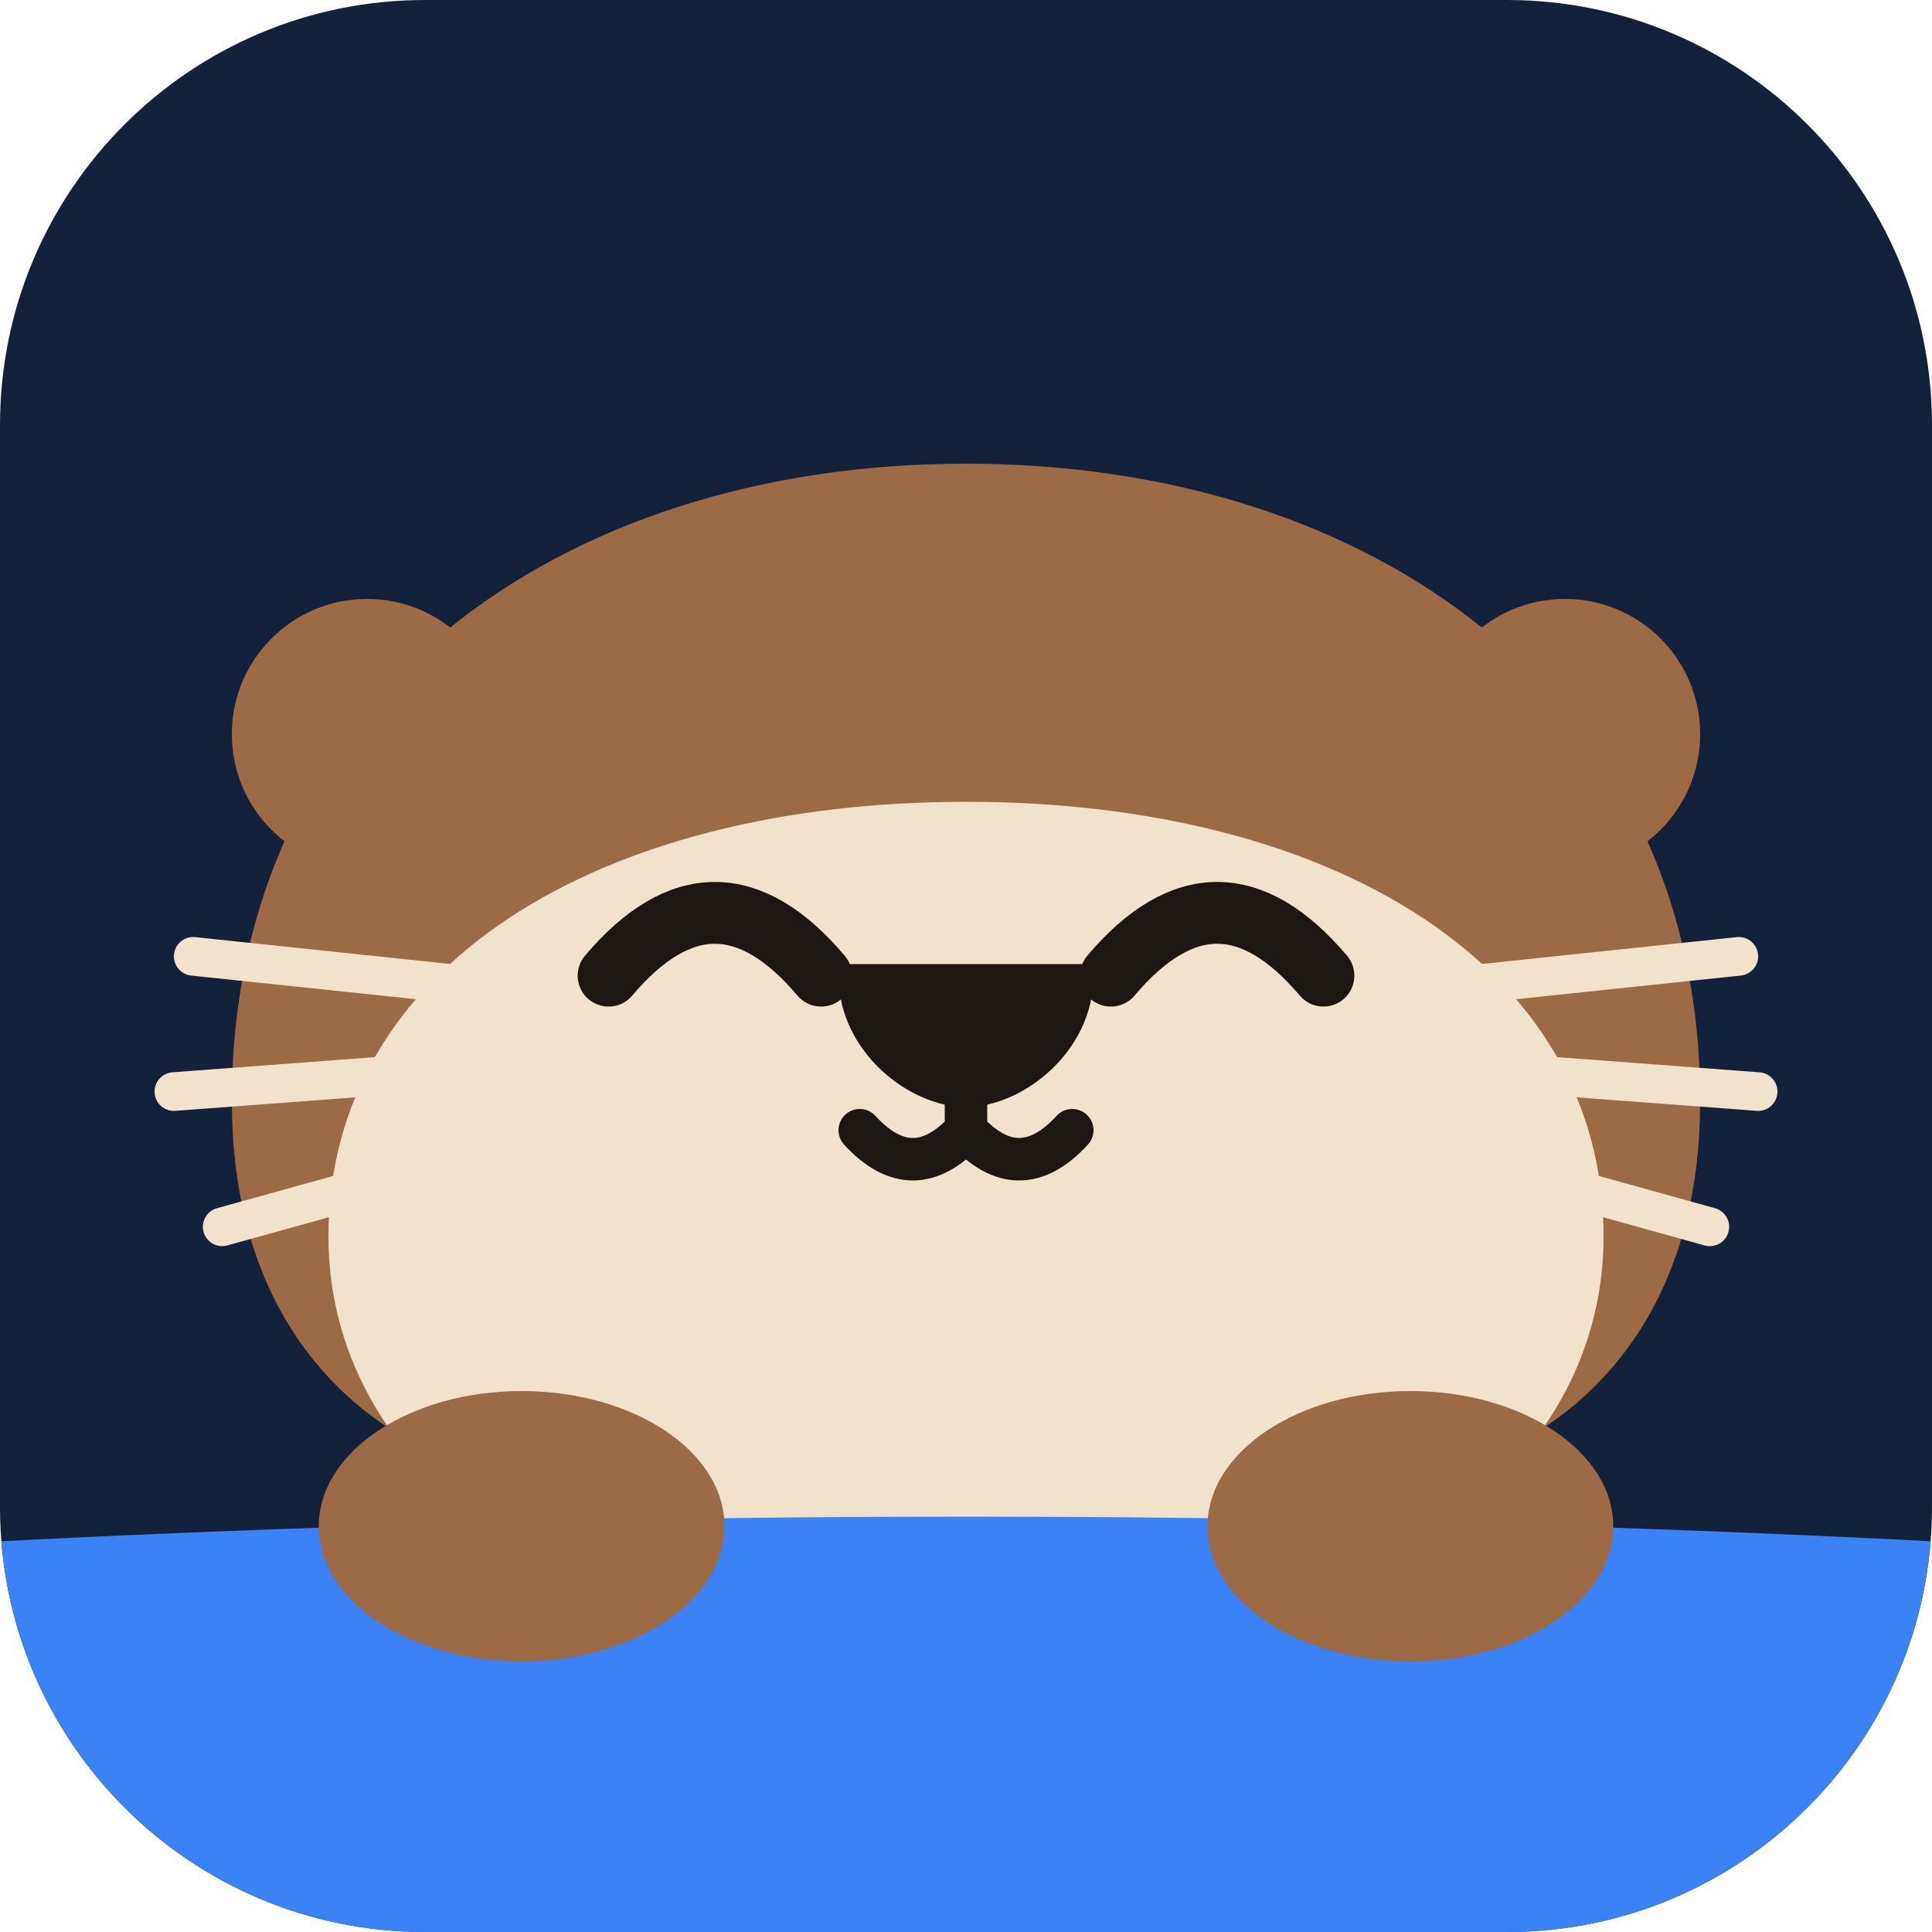
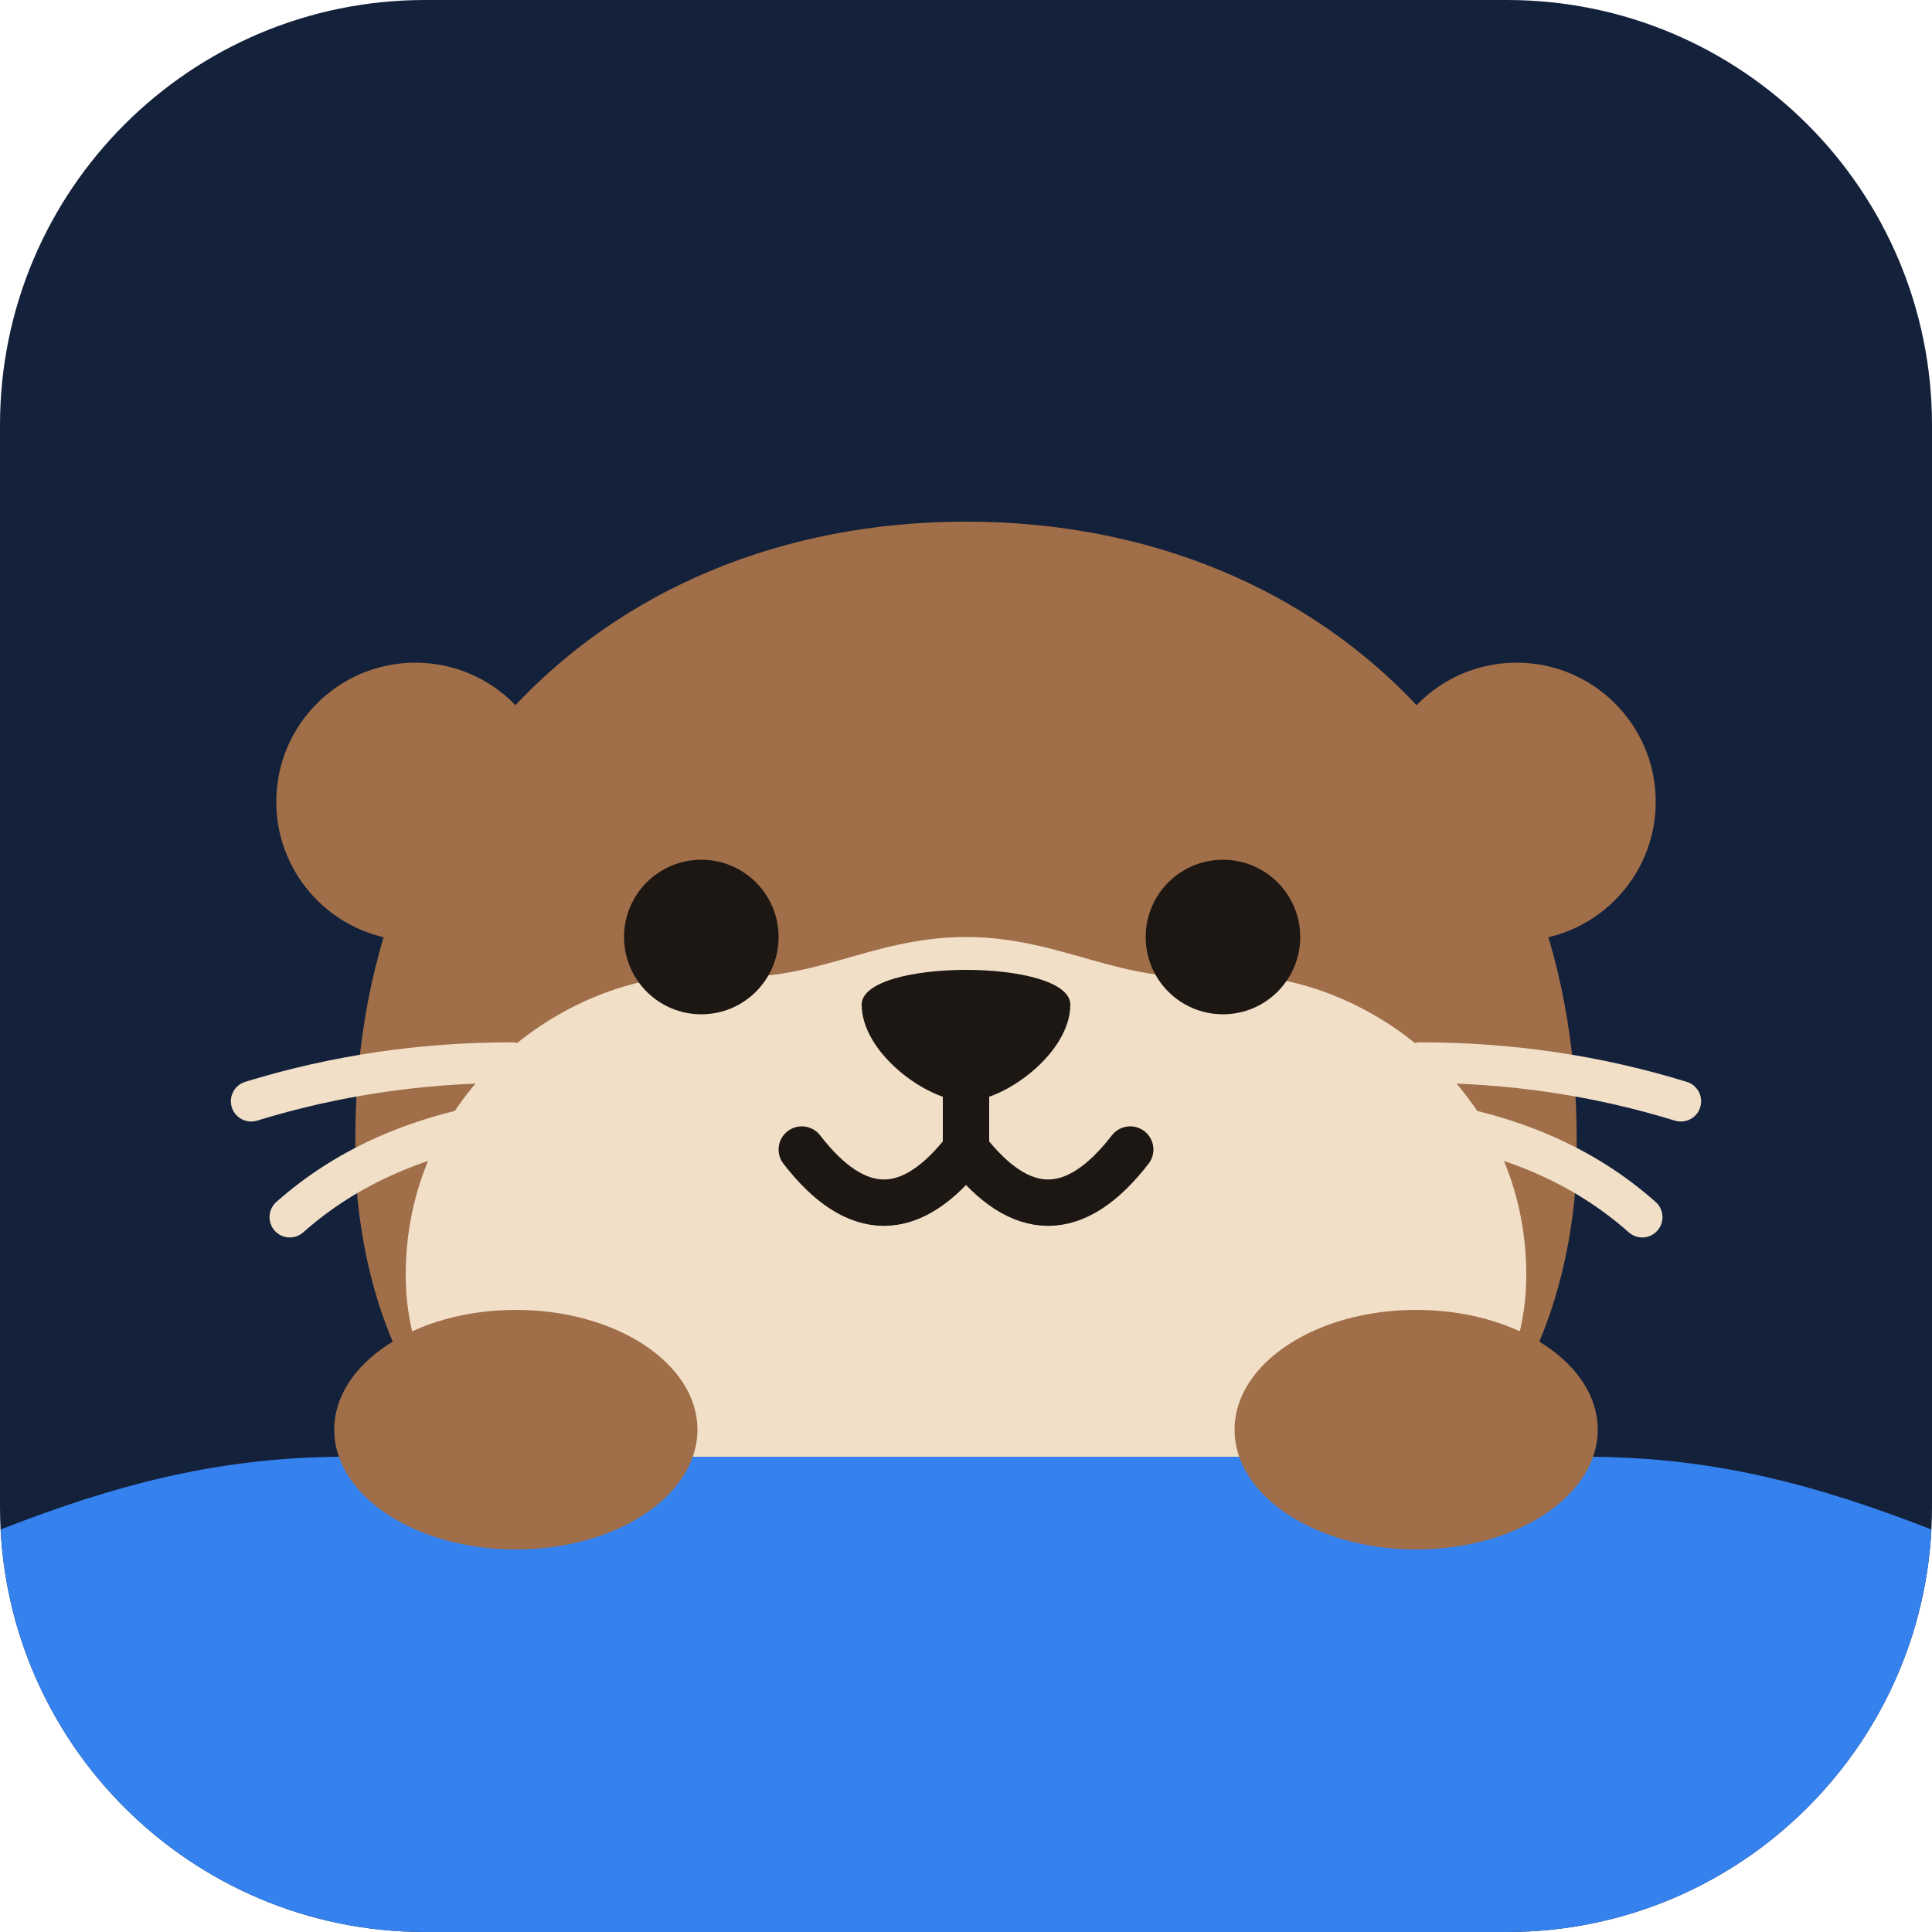
<svg xmlns="http://www.w3.org/2000/svg" viewBox="0 0 100 100">
  <defs>
    <clipPath id="otter-tile">
      <rect width="100" height="100" rx="22" />
    </clipPath>
  </defs>
  <rect width="100" height="100" rx="22" fill="#14213b" />
  <g clip-path="url(#otter-tile)">
+     <circle cx="21.5" cy="41.5" r="7.2" fill="#a06e48" />
+     <circle cx="78.5" cy="41.5" r="7.2" fill="#a06e48" />
+     <path d="M18.5 62 C17 41 31 27 50 27 C69 27 83 41 81.5 62 C80.5 72 75 78 68 80 L32 80 C25 78 19.5 72 18.5 62 Z" fill="#a06e48" />
+     <path d="M21 66 C21 56 30 50 37 50.5 C42 51 45 48.5 50 48.5 C55 48.5 58 51 63 50.5 C70 50 79 56 79 66 C79 76 68 82 50 82 C32 82 21 76 21 66 Z" fill="#f1dfc8" />
+     <g stroke="#f1dfc8" stroke-width="2.1" stroke-linecap="round" fill="none">
+       <path d="M26.5 55 q-7 0 -13.5 2" />
+       <path d="M26.5 58 q-7 1 -11.5 5" />
+       <path d="M73.5 55 q7 0 13.5 2" />
+       <path d="M73.5 58 q7 1 11.5 5" />
+     </g>
+     <circle cx="36.3" cy="48.5" r="4" fill="#1d1714" />
+     <circle cx="63.3" cy="48.5" r="4" fill="#1d1714" />
+     <path d="M44.6 52 C44.6 49.6 55.4 49.6 55.4 52 C55.4 54.5 52 57 50 57 C48 57 44.6 54.5 44.6 52 Z" fill="#1d1714" />
+     <path d="M50 56 v3 M41.5 59.5 q4.25 5.5 8.5 0 q4.25 5.5 8.5 0" fill="none" stroke="#1d1714" stroke-width="2.4" stroke-linecap="round" stroke-linejoin="round" />
    <g>
-       <circle cx="19" cy="38" r="7" fill="#9c6b45" />
-       <circle cx="81" cy="38" r="7" fill="#9c6b45" />
-       <path d="M12 57 C12 36 29 24 50 24 C71 24 88 36 88 57 C88 66 84 72 78 75 L22 75 C16 72 12 66 12 57 Z" fill="#9c6b45" />
-       <path d="M17 64 C17 50 31 41.5 50 41.5 C69 41.5 83 50 83 64 C83 77 69 86 50 86 C31 86 17 77 17 64 Z" fill="#f1e2cc" />
-       <g stroke="#f1e2cc" stroke-width="2" stroke-linecap="round" fill="none">
-         <path d="M29 51.5 l-19 -2" />
-         <path d="M29 55 l-20 1.5" />
-         <path d="M29.5 58.5 l-18 5" />
-         <path d="M71 51.5 l19 -2" />
-         <path d="M71 55 l20 1.5" />
-         <path d="M70.5 58.5 l18 5" />
-       </g>
-       <path d="M31.5 50.5 q5.5 -6.5 11 0" fill="none" stroke="#1d1714" stroke-width="3.2" stroke-linecap="round" />
-       <path d="M57.5 50.5 q5.5 -6.5 11 0" fill="none" stroke="#1d1714" stroke-width="3.2" stroke-linecap="round" />
-       <path d="M44 50.5 h12 c0 3.6 -3.4 6.2 -6 6.2 c-2.6 0 -6 -2.6 -6 -6.2 z" fill="#1d1714" stroke="#1d1714" stroke-width="1.2" stroke-linejoin="round" />
-       <path d="M50 56.5 v2 M44.5 58.5 q2.75 3 5.5 0 q2.75 3 5.5 0" fill="none" stroke="#1d1714" stroke-width="2.2" stroke-linecap="round" stroke-linejoin="round" />
-       <g>
-         <path d="M-20 81 Q50 76 120 81 L120 120 L-20 120 Z" fill="#3b82f6" />
-       </g>
-       <ellipse cx="27" cy="79" rx="10.5" ry="7" fill="#9c6b45" />
-       <ellipse cx="73" cy="79" rx="10.5" ry="7" fill="#9c6b45" />
+       <path d="M-20 88 C-2 80 6 75.4 18 75.4 L82 75.4 C94 75.4 102 80 120 88 L120 120 L-20 120 Z" fill="#3581ee" />
    </g>
+     <ellipse cx="26.7" cy="74" rx="9.4" ry="6.2" fill="#a06e48" />
+     <ellipse cx="73.3" cy="74" rx="9.4" ry="6.2" fill="#a06e48" />
  </g>
</svg>
